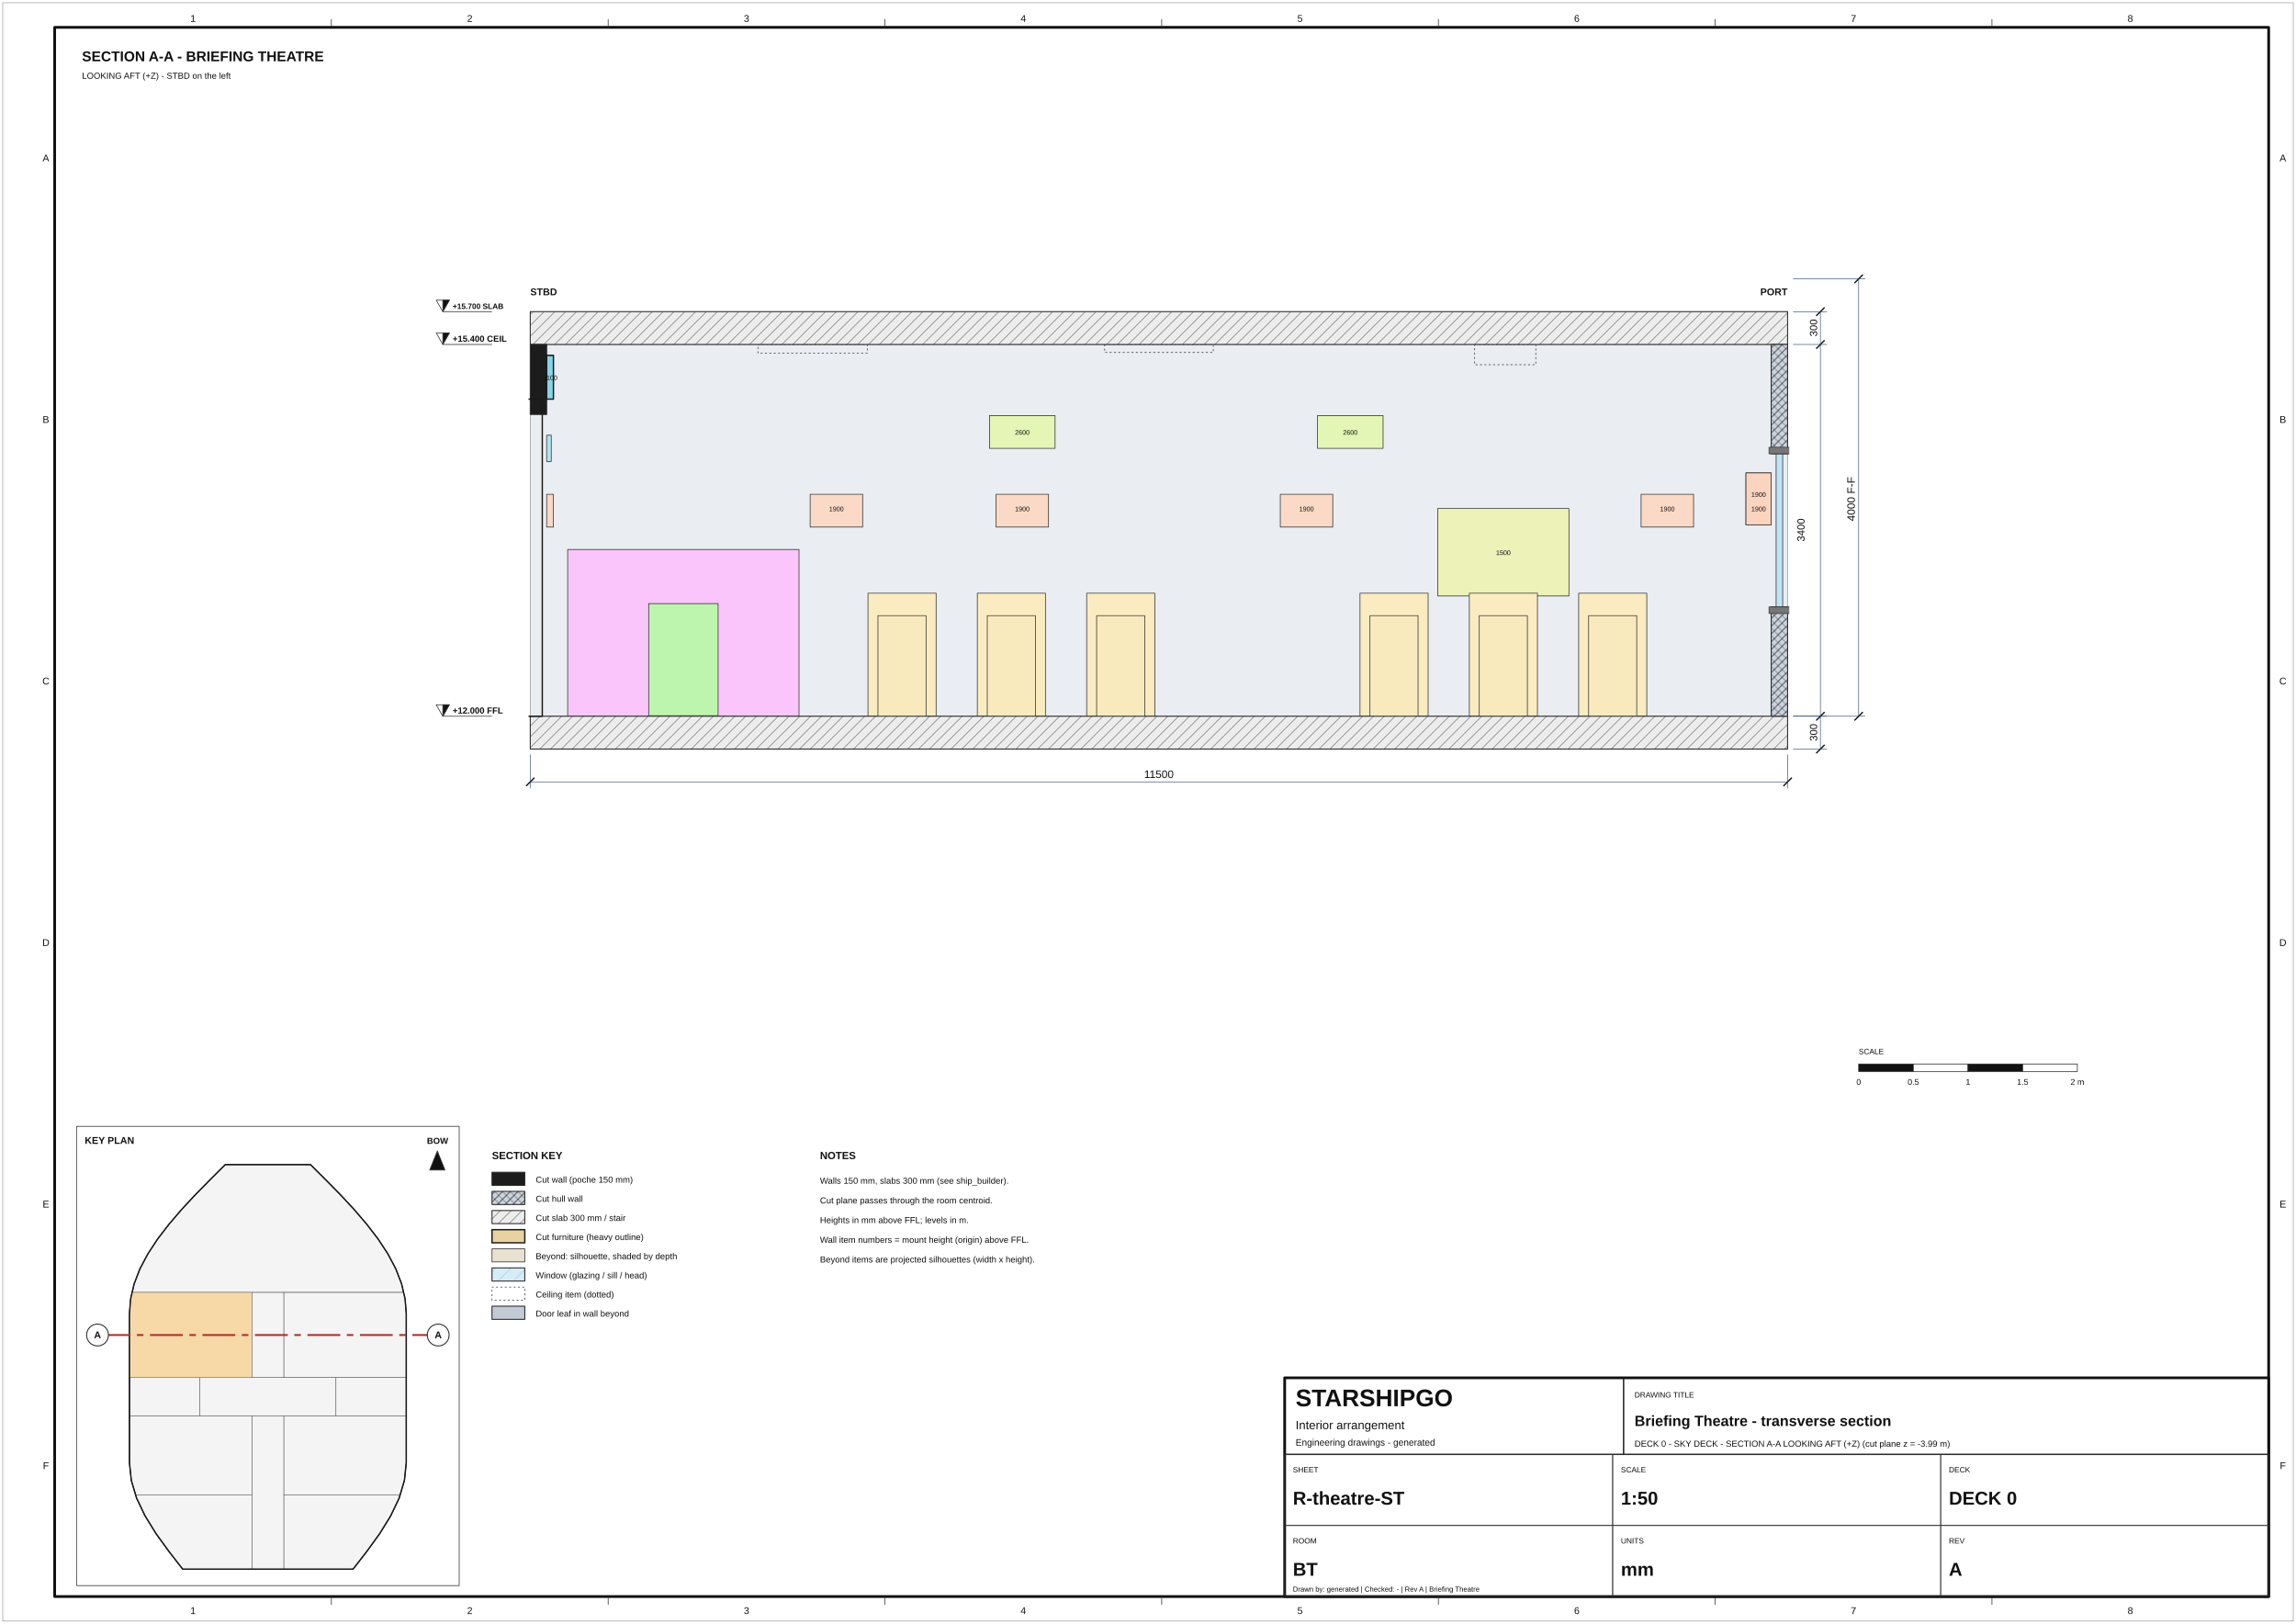
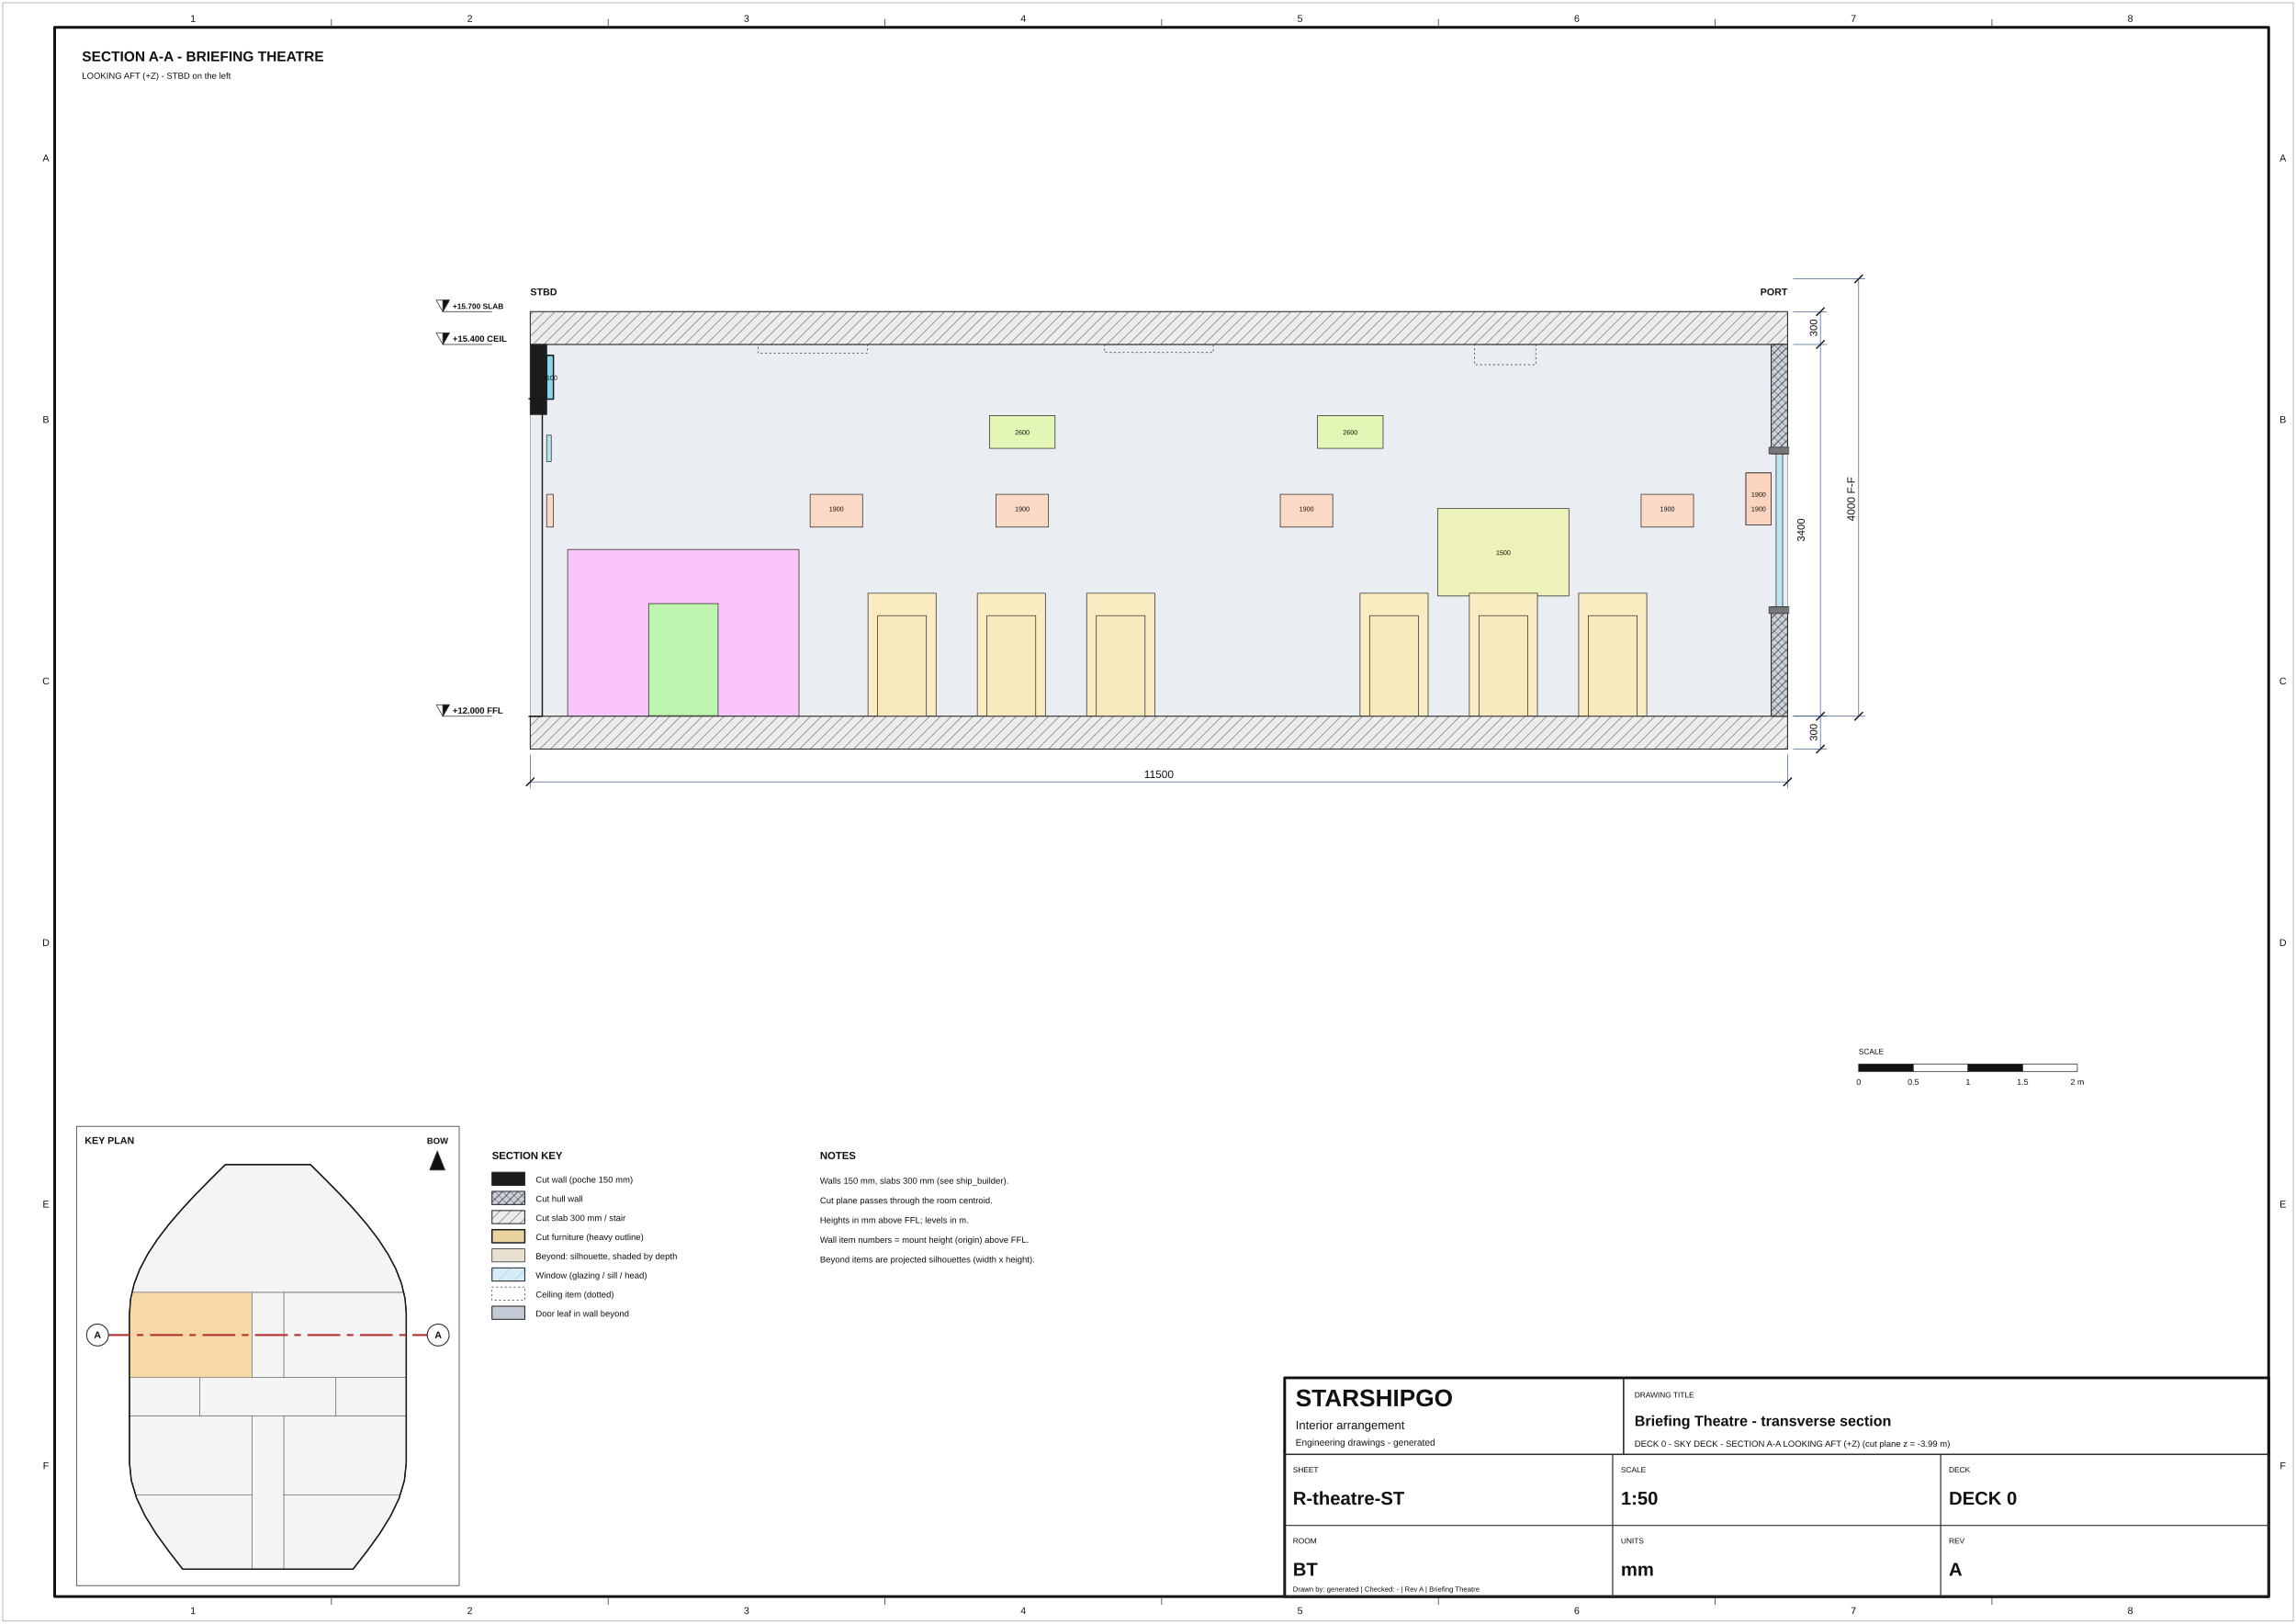
<svg xmlns="http://www.w3.org/2000/svg" width="420mm" height="297mm" viewBox="0 0 420 297">
  <style>
.t{font-family:Arial, Helvetica, 'DejaVu Sans', sans-serif;fill:#111}
.b{font-weight:bold}.i{font-style:italic}
.h{stroke:#111;stroke-width:.5;stroke-linejoin:round;stroke-linecap:round}
.m{stroke:#1a1a1a;stroke-width:.25;stroke-linejoin:round;stroke-linecap:round}
.n{stroke:#2a2a2a;stroke-width:.18;stroke-linejoin:round}
.f{stroke:#333;stroke-width:.13;stroke-linejoin:round}
.x{stroke:#555;stroke-width:.07}
.g{stroke:#9a9a9a;stroke-width:.1}
.gg{stroke:#c4c4c4;stroke-width:.08}
.d{stroke:#1d3c6e;stroke-width:.1}
.dsh{stroke:#222;stroke-width:.18;stroke-dasharray:1.6 .8}
.dot{stroke:#444;stroke-width:.14;stroke-dasharray:.25 .55;stroke-linecap:round}
.hid{stroke:#777;stroke-width:.12;stroke-dasharray:1 .7}
.cl{stroke:#b03030;stroke-width:.12;stroke-dasharray:5 1 1 1}
.cut{stroke:#b03030;stroke-width:.35;stroke-dasharray:6 1.2 1.2 1.2}
.red{stroke:#b03030;stroke-width:.13;stroke-dasharray:1.2 .7}
.none{stroke:none}
.halo{paint-order:stroke;stroke:#fff;stroke-width:.8;stroke-linejoin:round}
</style>
  <defs>
    <pattern id="hSlab" width="1.4" height="1.4" patternUnits="userSpaceOnUse" patternTransform="rotate(45)">
      <rect width="1.4" height="1.4" fill="#ececec" />
      <line x1="0" y1="0" x2="0" y2="1.4" stroke="#222" stroke-width=".13" />
    </pattern>
    <pattern id="hHull" width="1" height="1" patternUnits="userSpaceOnUse" patternTransform="rotate(45)">
      <rect width="1" height="1" fill="#c9d0da" />
      <line x1="0" y1="0" x2="0" y2="1" stroke="#111" stroke-width=".2" />
      <line x1="0" y1="0" x2="1" y2="0" stroke="#111" stroke-width=".1" />
    </pattern>
    <pattern id="hHole" width="1.6" height="1.6" patternUnits="userSpaceOnUse" patternTransform="rotate(-45)">
      <line x1="0" y1="0" x2="0" y2="1.6" stroke="#444" stroke-width=".12" />
    </pattern>
    <pattern id="hZone" width="1.8" height="1.8" patternUnits="userSpaceOnUse" patternTransform="rotate(45)">
      <line x1="0" y1="0" x2="0" y2="1.8" stroke="#d08080" stroke-width=".1" />
    </pattern>
    <pattern id="hPlen" width="1.6" height="1.6" patternUnits="userSpaceOnUse">
      <circle cx=".4" cy=".4" r=".12" fill="#888" />
      <circle cx="1.2" cy="1.2" r=".12" fill="#888" />
    </pattern>
    <pattern id="hGlass" width="2" height="2" patternUnits="userSpaceOnUse" patternTransform="rotate(45)">
      <rect width="2" height="2" fill="#d6ecf7" />
      <line x1="0" y1="0" x2="0" y2="2" stroke="#5a9abb" stroke-width=".08" />
    </pattern>
    <pattern id="hFloor" width="1.2" height="1.2" patternUnits="userSpaceOnUse" patternTransform="rotate(-45)">
      <rect width="1.2" height="1.2" fill="#f2f2f2" />
      <line x1="0" y1="0" x2="0" y2="1.2" stroke="#555" stroke-width=".1" />
    </pattern>
  </defs>
  <rect x="0" y="0" width="420" height="297" fill="#ffffff" />
  <text x="15" y="11.2" font-size="2.6" class="t b">SECTION A-A - BRIEFING THEATRE</text>
  <text x="15" y="14.4" font-size="1.6" class="t" fill="#555">LOOKING AFT (+Z)  -  STBD on the left</text>
  <clipPath id="clipA">
    <rect x="96.7" y="56.7" width="230.6" height="80.6" />
  </clipPath>
  <g clip-path="url(#clipA)">
    <polygon points="97,63 327,63 327,131 97,131" class="x" fill="#eaedf1" />
    <polygon points="300.2,90.4 309.8,90.4 309.8,96.4 300.2,96.4" class="f" fill="#fadac7" />
    <polygon points="234.2,90.4 243.8,90.4 243.8,96.4 234.2,96.4" class="f" fill="#fadac7" />
    <polygon points="182.2,90.4 191.8,90.4 191.8,96.4 182.2,96.4" class="f" fill="#fadac7" />
    <polygon points="148.2,90.4 157.8,90.4 157.8,96.4 148.2,96.4" class="f" fill="#fadac7" />
    <polygon points="181,76 193,76 193,82 181,82" class="f" fill="#e3f6b5" />
    <polygon points="241,76 253,76 253,82 241,82" class="f" fill="#e3f6b5" />
    <polygon points="263,93 287,93 287,109 263,109" class="f" fill="#edf2b9" />
    <polygon points="319.38,86.5 324,86.5 324,96 319.38,96" class="f" fill="#fad9c6" />
    <polygon points="100,90.4 101.24,90.4 101.24,96.4 100,96.4" class="f" fill="#fad8c5" />
    <polygon points="103.84,100.5 146.16,100.5 146.16,131 103.84,131" class="f" fill="#fac5fa" />
    <polygon points="290.22,111.8 299.78,111.8 299.78,131 290.22,131" class="f" fill="#f5cdb0" />
    <polygon points="270.22,111.8 279.78,111.8 279.78,131 270.22,131" class="f" fill="#f5cdb0" />
    <polygon points="250.22,111.8 259.78,111.8 259.78,131 250.22,131" class="f" fill="#f5cdb0" />
    <polygon points="200.22,111.8 209.78,111.8 209.78,131 200.22,131" class="f" fill="#f5cdb0" />
    <polygon points="180.22,111.8 189.78,111.8 189.78,131 180.22,131" class="f" fill="#f5cdb0" />
    <polygon points="160.22,111.8 169.78,111.8 169.78,131 160.22,131" class="f" fill="#f5cdb0" />
    <polygon points="118.66,110.4 131.36,110.4 131.36,130.9 118.66,130.9" class="f" fill="#bef5ae" />
    <polygon points="100,79.6 100.84,79.6 100.84,84.4 100,84.4" class="f" fill="#b2e4f1" />
    <polygon points="288.78,108.5 301.24,108.5 301.24,131 288.78,131" class="f" fill="#faebc1" />
    <polygon points="268.78,108.5 281.24,108.5 281.24,131 268.78,131" class="f" fill="#faebc1" />
    <polygon points="248.78,108.5 261.24,108.5 261.24,131 248.78,131" class="f" fill="#faebc1" />
    <polygon points="198.78,108.5 211.24,108.5 211.24,131 198.78,131" class="f" fill="#faebc1" />
    <polygon points="178.78,108.5 191.24,108.5 191.24,131 178.78,131" class="f" fill="#faebc1" />
    <polygon points="158.78,108.5 171.24,108.5 171.24,131 158.78,131" class="f" fill="#faebc1" />
    <polygon points="269.74,63 280.94,63 280.94,66.7 269.74,66.7" class="dot" fill="none" />
    <polygon points="202.06,63 221.94,63 221.94,64.46 202.06,64.46" class="dot" fill="none" />
    <polygon points="138.66,63 158.66,63 158.66,64.58 138.66,64.58" class="dot" fill="none" />
    <polygon points="319.38,86.5 324,86.5 324,96 319.38,96" class="f" fill="#fad4bf" />
-     <polygon points="290.6,112.6 299.4,112.6 299.4,131.16 290.6,131.16" class="f" fill="#f9eabe" />
-     <polygon points="270.6,112.6 279.4,112.6 279.4,131.16 270.6,131.16" class="f" fill="#f9eabe" />
-     <polygon points="250.6,112.6 259.4,112.6 259.4,131.16 250.6,131.16" class="f" fill="#f9eabe" />
-     <polygon points="200.6,112.6 209.4,112.6 209.4,131.16 200.6,131.16" class="f" fill="#f9eabe" />
-     <polygon points="180.6,112.6 189.4,112.6 189.4,131.16 180.6,131.16" class="f" fill="#f9eabe" />
-     <polygon points="160.6,112.6 169.4,112.6 169.4,131.16 160.6,131.16" class="f" fill="#f9eabe" />
-     <polygon points="94.4,73 99.2,73 99.2,131 94.4,131" class="f" fill="none" />
+     <polygon points="290.54,112.6 299.46,112.6 299.46,131.16 290.54,131.16" class="f" fill="#f9eabe" />
+     <polygon points="270.54,112.6 279.46,112.6 279.46,131.16 270.54,131.16" class="f" fill="#f9eabe" />
+     <polygon points="250.54,112.6 259.46,112.6 259.46,131.16 250.54,131.16" class="f" fill="#f9eabe" />
+     <polygon points="200.54,112.6 209.46,112.6 209.46,131.16 200.54,131.16" class="f" fill="#f9eabe" />
+     <polygon points="180.54,112.6 189.46,112.6 189.46,131.16 180.54,131.16" class="f" fill="#f9eabe" />
+     <polygon points="160.54,112.6 169.46,112.6 169.46,131.16 160.54,131.16" class="f" fill="#f9eabe" />
+     <polygon points="94.4,72.94 99.2,72.94 99.2,131 94.4,131" class="f" fill="none" />
    <polygon points="100,65 101.24,65 101.24,73 100,73" class="f" fill="#ade2f0" />
    <polygon points="97,131 327,131 327,137 97,137" class="n" fill="url(#hSlab)" />
    <polygon points="97,57 327,57 327,63 97,63" class="n" fill="url(#hSlab)" />
    <polygon points="97,63 100,63 100,75.8 97,75.8" class="n" fill="#1c1c1c" />
    <polygon points="324,111 327,111 327,131 324,131" class="n" fill="url(#hHull)" />
    <polygon points="324,63 327,63 327,83 324,83" class="n" fill="url(#hHull)" />
    <polygon points="324.9,83 326.1,83 326.1,111 324.9,111" class="f" fill="#bfe3f5" />
    <polygon points="323.6,111 327.4,111 327.4,112.2 323.6,112.2" class="f" fill="#777" />
    <polygon points="323.6,81.8 327.4,81.8 327.4,83 323.6,83" class="f" fill="#777" />
-     <polygon points="94.4,73 99.2,73 99.2,131 94.4,131" class="m" fill="none" />
+     <polygon points="94.4,72.94 99.2,72.94 99.2,131 94.4,131" class="m" fill="none" />
    <polygon points="100,65 101.24,65 101.24,73 100,73" class="m" fill="#87d5e9" />
  </g>
  <text x="275" y="101.5" font-size="1.2" class="t" text-anchor="middle" fill="#444">1500</text>
  <text x="247" y="79.5" font-size="1.2" class="t" text-anchor="middle" fill="#444">2600</text>
  <text x="187" y="79.5" font-size="1.2" class="t" text-anchor="middle" fill="#444">2600</text>
  <text x="305" y="93.5" font-size="1.2" class="t" text-anchor="middle" fill="#444">1900</text>
  <text x="239" y="93.5" font-size="1.2" class="t" text-anchor="middle" fill="#444">1900</text>
  <text x="187" y="93.5" font-size="1.2" class="t" text-anchor="middle" fill="#444">1900</text>
  <text x="153" y="93.5" font-size="1.2" class="t" text-anchor="middle" fill="#444">1900</text>
  <text x="321.69" y="93.5" font-size="1.2" class="t" text-anchor="middle" fill="#444">1900</text>
  <text x="321.69" y="90.86" font-size="1.2" class="t" text-anchor="middle" fill="#444">1900</text>
  <text x="100.62" y="69.5" font-size="1.2" class="t" text-anchor="middle" fill="#444">3100</text>
  <text x="97" y="54" font-size="1.8" class="t b">STBD</text>
  <text x="327" y="54" font-size="1.8" class="t b" text-anchor="end">PORT</text>
  <line x1="333" y1="137" x2="333" y2="57" class="d" />
  <line x1="332.3" y1="137.7" x2="333.7" y2="136.3" class="m" />
  <line x1="328" y1="137" x2="334.2" y2="137" class="d" />
  <line x1="332.3" y1="131.7" x2="333.7" y2="130.3" class="m" />
  <line x1="328" y1="131" x2="334.2" y2="131" class="d" />
  <line x1="332.3" y1="63.7" x2="333.7" y2="62.3" class="m" />
  <line x1="328" y1="63" x2="334.2" y2="63" class="d" />
  <line x1="332.3" y1="57.7" x2="333.7" y2="56.3" class="m" />
  <line x1="328" y1="57" x2="334.2" y2="57" class="d" />
  <text x="332.4" y="135.54" font-size="1.9" class="t" transform="rotate(-90 332.4 135.54)">300</text>
  <text x="330.1" y="99.05" font-size="1.9" class="t" transform="rotate(-90 330.1 99.05)">3400</text>
  <text x="332.4" y="61.54" font-size="1.9" class="t" transform="rotate(-90 332.4 61.54)">300</text>
  <line x1="340" y1="51" x2="340" y2="131" class="d" />
  <line x1="339.3" y1="51.7" x2="340.7" y2="50.3" class="m" />
  <line x1="339.3" y1="131.7" x2="340.7" y2="130.3" class="m" />
  <line x1="328" y1="51" x2="341.2" y2="51" class="d" />
  <line x1="328" y1="131" x2="341.2" y2="131" class="d" />
  <text x="339.3" y="95.32" font-size="2" class="t" transform="rotate(-90 339.3 95.32)">4000 F-F</text>
  <line x1="81" y1="131" x2="90" y2="131" class="f" />
  <polygon points="81,131 79.8,128.9 82.2,128.9" class="f" fill="#fff" />
  <polygon points="81,131 82.2,128.9 81,128.9" class="f" fill="#111" />
  <text x="82.8" y="130.5" font-size="1.6" class="t b">+12.000 FFL</text>
  <line x1="81" y1="63" x2="90" y2="63" class="f" />
  <polygon points="81,63 79.8,60.9 82.2,60.9" class="f" fill="#fff" />
  <polygon points="81,63 82.2,60.9 81,60.9" class="f" fill="#111" />
  <text x="82.8" y="62.5" font-size="1.6" class="t b">+15.400 CEIL</text>
  <line x1="81" y1="57" x2="90" y2="57" class="f" />
  <polygon points="81,57 79.8,54.9 82.2,54.9" class="f" fill="#fff" />
  <polygon points="81,57 82.2,54.9 81,54.9" class="f" fill="#111" />
  <text x="82.8" y="56.5" font-size="1.4" class="t b">+15.700 SLAB</text>
  <line x1="97" y1="143" x2="327" y2="143" class="d" />
  <line x1="96.3" y1="143.7" x2="97.7" y2="142.3" class="m" />
  <line x1="326.3" y1="143.7" x2="327.7" y2="142.3" class="m" />
  <line x1="97" y1="138" x2="97" y2="144.2" class="d" />
  <line x1="327" y1="138" x2="327" y2="144.2" class="d" />
  <text x="212" y="142.3" font-size="2" class="t" text-anchor="middle">11500</text>
  <text x="340" y="192.8" font-size="1.4" class="t" fill="#666">SCALE</text>
  <rect x="340" y="194.6" width="10" height="1.4" class="f" fill="#111" />
  <rect x="350" y="194.6" width="10" height="1.4" class="f" fill="#fff" />
  <rect x="360" y="194.6" width="10" height="1.4" class="f" fill="#111" />
  <rect x="370" y="194.6" width="10" height="1.4" class="f" fill="#fff" />
  <text x="340" y="198.4" font-size="1.5" class="t" text-anchor="middle">0</text>
  <text x="350" y="198.4" font-size="1.5" class="t" text-anchor="middle">0.5</text>
  <text x="360" y="198.4" font-size="1.5" class="t" text-anchor="middle">1</text>
  <text x="370" y="198.4" font-size="1.5" class="t" text-anchor="middle">1.5</text>
  <text x="380" y="198.4" font-size="1.5" class="t" text-anchor="middle">2 m</text>
  <rect x="14" y="206" width="70" height="84" class="f" fill="none" />
  <text x="15.5" y="209.2" font-size="1.8" class="t b">KEY PLAN</text>
  <polygon points="56.79,213 59.53,215.73 62.21,218.45 64.75,221.18 67.09,223.91 69.18,226.63 70.97,229.36 72.41,232.08 73.46,234.81 74.1,237.54 74.32,240.26 74.32,267.53 73.98,270.77 73.01,274.02 71.46,277.26 69.45,280.51 67.1,283.75 64.58,287 33.42,287 30.9,283.75 28.55,280.51 26.54,277.26 24.99,274.02 24.02,270.77 23.68,267.53 23.68,240.26 23.9,237.54 24.54,234.81 25.59,232.08 27.03,229.36 28.82,226.63 30.91,223.91 33.25,221.18 35.79,218.45 38.47,215.73 41.21,213" class="n" fill="#f4f4f4" />
  <polygon points="46.08,236.37 51.92,236.37 51.92,251.95 46.08,251.95" class="x" fill="none" />
  <polygon points="46.08,258.96 51.92,258.96 51.92,287 46.08,287" class="x" fill="none" />
  <polygon points="36.54,251.95 61.46,251.95 61.46,258.96 36.54,258.96" class="x" fill="none" />
  <polygon points="23.68,251.95 36.54,251.95 36.54,258.96 23.68,258.96" class="x" fill="none" />
  <polygon points="61.46,251.95 74.32,251.95 74.32,258.96 61.46,258.96" class="x" fill="none" />
  <polygon points="24.54,234.81 25.59,232.08 27.03,229.36 28.82,226.63 30.91,223.91 33.25,221.18 35.79,218.45 38.47,215.73 41.21,213 56.79,213 59.53,215.73 62.21,218.45 64.75,221.18 67.09,223.91 69.18,226.63 70.97,229.36 72.41,232.08 73.46,234.81 73.83,236.37 24.17,236.37" class="x" fill="none" />
  <polygon points="23.68,240.26 23.9,237.54 24.17,236.37 46.08,236.37 46.08,251.95 23.68,251.95" class="x" fill="#f7d9a8" />
  <polygon points="51.92,236.37 73.83,236.37 74.1,237.54 74.32,240.26 74.32,251.95 51.92,251.95" class="x" fill="none" />
  <polygon points="24.02,270.77 23.68,267.53 23.68,258.96 46.08,258.96 46.08,273.37 24.79,273.37" class="x" fill="none" />
  <polygon points="30.9,283.75 28.55,280.51 26.54,277.26 24.99,274.02 24.79,273.37 46.08,273.37 46.08,287 33.42,287" class="x" fill="none" />
  <polygon points="51.92,258.96 74.32,258.96 74.32,267.53 73.98,270.77 73.21,273.37 51.92,273.37" class="x" fill="none" />
  <polygon points="51.92,273.37 73.21,273.37 73.01,274.02 71.46,277.26 69.45,280.51 67.1,283.75 64.58,287 51.92,287" class="x" fill="none" />
  <polygon points="56.79,213 59.53,215.73 62.21,218.45 64.75,221.18 67.09,223.91 69.18,226.63 70.97,229.36 72.41,232.08 73.46,234.81 74.1,237.54 74.32,240.26 74.32,267.53 73.98,270.77 73.01,274.02 71.46,277.26 69.45,280.51 67.1,283.75 64.58,287 33.42,287 30.9,283.75 28.55,280.51 26.54,277.26 24.99,274.02 24.02,270.77 23.68,267.53 23.68,240.26 23.9,237.54 24.54,234.81 25.59,232.08 27.03,229.36 28.82,226.63 30.91,223.91 33.25,221.18 35.79,218.45 38.47,215.73 41.21,213" class="m" fill="none" />
  <line x1="17.84" y1="244.17" x2="80.16" y2="244.17" class="cut" />
  <circle cx="17.84" cy="244.17" r="2" class="n" fill="#fff" />
  <text x="17.84" y="244.77" font-size="1.8" class="t b" text-anchor="middle">A</text>
  <circle cx="80.16" cy="244.17" r="2" class="n" fill="#fff" />
  <text x="80.16" y="244.77" font-size="1.8" class="t b" text-anchor="middle">A</text>
  <text x="82" y="209.2" font-size="1.6" class="t b" text-anchor="end">BOW</text>
  <polygon points="80,210.5 81.4,214 78.6,214" class="f" fill="#111" />
  <text x="90" y="212" font-size="1.9" class="t b">SECTION KEY</text>
  <rect x="90" y="214.4" width="6" height="2.4" class="n" fill="#1c1c1c" />
  <text x="98" y="216.3" font-size="1.6" class="t">Cut wall (poche 150 mm)</text>
  <rect x="90" y="217.9" width="6" height="2.4" class="n" fill="url(#hHull)" />
  <text x="98" y="219.8" font-size="1.6" class="t">Cut hull wall</text>
  <rect x="90" y="221.4" width="6" height="2.4" class="n" fill="url(#hSlab)" />
  <text x="98" y="223.3" font-size="1.6" class="t">Cut slab 300 mm / stair</text>
  <rect x="90" y="224.9" width="6" height="2.4" class="m" fill="#e8d2a0" />
  <text x="98" y="226.8" font-size="1.6" class="t">Cut furniture (heavy outline)</text>
  <rect x="90" y="228.4" width="6" height="2.4" class="f" fill="#e8e0d0" />
  <text x="98" y="230.3" font-size="1.6" class="t">Beyond: silhouette, shaded by depth</text>
  <rect x="90" y="231.9" width="6" height="2.4" class="n" fill="url(#hGlass)" />
  <text x="98" y="233.8" font-size="1.6" class="t">Window (glazing / sill / head)</text>
  <rect x="90" y="235.4" width="6" height="2.4" class="dot" fill="none" />
  <text x="98" y="237.3" font-size="1.6" class="t">Ceiling item (dotted)</text>
  <rect x="90" y="238.9" width="6" height="2.4" class="n" fill="#c3cad6" />
  <text x="98" y="240.8" font-size="1.6" class="t">Door leaf in wall beyond</text>
  <text x="150" y="212" font-size="1.9" class="t b">NOTES</text>
  <text x="150" y="216.5" font-size="1.6" class="t">Walls 150 mm, slabs 300 mm (see ship_builder).</text>
  <text x="150" y="220.1" font-size="1.6" class="t">Cut plane passes through the room centroid.</text>
  <text x="150" y="223.7" font-size="1.6" class="t">Heights in mm above FFL; levels in m.</text>
  <text x="150" y="227.3" font-size="1.6" class="t">Wall item numbers = mount height (origin) above FFL.</text>
  <text x="150" y="230.9" font-size="1.6" class="t">Beyond items are projected silhouettes (width x height).</text>
  <rect x="0.5" y="0.5" width="419" height="296" class="x" fill="none" />
  <rect x="10" y="5" width="405" height="287" class="h" fill="none" />
  <text x="35.31" y="4" font-size="1.8" class="t" text-anchor="middle">1</text>
  <text x="35.31" y="295.2" font-size="1.8" class="t" text-anchor="middle">1</text>
  <text x="85.94" y="4" font-size="1.8" class="t" text-anchor="middle">2</text>
  <text x="85.94" y="295.2" font-size="1.8" class="t" text-anchor="middle">2</text>
  <line x1="60.62" y1="3.5" x2="60.62" y2="5" class="f" />
  <line x1="60.62" y1="292" x2="60.62" y2="293.5" class="f" />
  <text x="136.56" y="4" font-size="1.8" class="t" text-anchor="middle">3</text>
  <text x="136.56" y="295.2" font-size="1.8" class="t" text-anchor="middle">3</text>
  <line x1="111.25" y1="3.5" x2="111.25" y2="5" class="f" />
  <line x1="111.25" y1="292" x2="111.25" y2="293.5" class="f" />
  <text x="187.19" y="4" font-size="1.8" class="t" text-anchor="middle">4</text>
  <text x="187.19" y="295.2" font-size="1.8" class="t" text-anchor="middle">4</text>
  <line x1="161.88" y1="3.5" x2="161.88" y2="5" class="f" />
  <line x1="161.88" y1="292" x2="161.88" y2="293.5" class="f" />
  <text x="237.81" y="4" font-size="1.8" class="t" text-anchor="middle">5</text>
  <text x="237.81" y="295.2" font-size="1.8" class="t" text-anchor="middle">5</text>
  <line x1="212.5" y1="3.5" x2="212.5" y2="5" class="f" />
  <line x1="212.5" y1="292" x2="212.5" y2="293.5" class="f" />
  <text x="288.44" y="4" font-size="1.8" class="t" text-anchor="middle">6</text>
  <text x="288.44" y="295.2" font-size="1.8" class="t" text-anchor="middle">6</text>
  <line x1="263.12" y1="3.5" x2="263.12" y2="5" class="f" />
  <line x1="263.12" y1="292" x2="263.12" y2="293.5" class="f" />
  <text x="339.06" y="4" font-size="1.8" class="t" text-anchor="middle">7</text>
  <text x="339.06" y="295.2" font-size="1.8" class="t" text-anchor="middle">7</text>
  <line x1="313.75" y1="3.5" x2="313.75" y2="5" class="f" />
  <line x1="313.75" y1="292" x2="313.75" y2="293.5" class="f" />
  <text x="389.69" y="4" font-size="1.8" class="t" text-anchor="middle">8</text>
  <text x="389.69" y="295.2" font-size="1.8" class="t" text-anchor="middle">8</text>
  <line x1="364.38" y1="3.5" x2="364.38" y2="5" class="f" />
  <line x1="364.38" y1="292" x2="364.38" y2="293.5" class="f" />
  <text x="8.4" y="29.52" font-size="1.8" class="t" text-anchor="middle">A</text>
  <text x="417.6" y="29.52" font-size="1.8" class="t" text-anchor="middle">A</text>
  <text x="8.4" y="77.35" font-size="1.8" class="t" text-anchor="middle">B</text>
  <text x="417.6" y="77.35" font-size="1.8" class="t" text-anchor="middle">B</text>
  <text x="8.4" y="125.18" font-size="1.8" class="t" text-anchor="middle">C</text>
  <text x="417.6" y="125.18" font-size="1.8" class="t" text-anchor="middle">C</text>
  <text x="8.4" y="173.02" font-size="1.8" class="t" text-anchor="middle">D</text>
  <text x="417.6" y="173.02" font-size="1.8" class="t" text-anchor="middle">D</text>
  <text x="8.4" y="220.85" font-size="1.8" class="t" text-anchor="middle">E</text>
  <text x="417.6" y="220.85" font-size="1.8" class="t" text-anchor="middle">E</text>
  <text x="8.4" y="268.68" font-size="1.8" class="t" text-anchor="middle">F</text>
  <text x="417.6" y="268.68" font-size="1.8" class="t" text-anchor="middle">F</text>
  <rect x="235" y="252" width="180" height="40" class="h" fill="#ffffff" />
  <line x1="235" y1="266" x2="415" y2="266" class="m" />
  <line x1="297" y1="252" x2="297" y2="266" class="m" />
  <text x="237" y="257.2" font-size="4.4" class="t b">STARSHIPGO</text>
  <text x="237" y="261.4" font-size="2.2" class="t">Interior arrangement</text>
  <text x="237" y="264.4" font-size="1.7" class="t" fill="#444">Engineering drawings - generated</text>
  <text x="299" y="255.6" font-size="1.4" class="t" fill="#666">DRAWING TITLE</text>
  <text x="299" y="260.8" font-size="2.7" class="t b">Briefing Theatre - transverse section</text>
  <text x="299" y="264.6" font-size="1.6" class="t">DECK 0 - SKY DECK  -  SECTION A-A LOOKING AFT (+Z)  (cut plane z = -3.99 m)</text>
  <rect x="235" y="266" width="60" height="13" class="f" fill="none" />
  <text x="236.5" y="269.3" font-size="1.4" class="t" fill="#666">SHEET</text>
  <text x="236.5" y="275.2" font-size="3.4" class="t b">R-theatre-ST</text>
  <rect x="295" y="266" width="60" height="13" class="f" fill="none" />
  <text x="296.5" y="269.3" font-size="1.4" class="t" fill="#666">SCALE</text>
  <text x="296.5" y="275.2" font-size="3.4" class="t b">1:50</text>
  <rect x="355" y="266" width="60" height="13" class="f" fill="none" />
  <text x="356.5" y="269.3" font-size="1.4" class="t" fill="#666">DECK</text>
  <text x="356.5" y="275.2" font-size="3.4" class="t b">DECK 0</text>
  <rect x="235" y="279" width="60" height="13" class="f" fill="none" />
  <text x="236.5" y="282.3" font-size="1.4" class="t" fill="#666">ROOM</text>
  <text x="236.5" y="288.2" font-size="3.4" class="t b">BT</text>
  <rect x="295" y="279" width="60" height="13" class="f" fill="none" />
  <text x="296.5" y="282.3" font-size="1.4" class="t" fill="#666">UNITS</text>
  <text x="296.5" y="288.2" font-size="3.4" class="t b">mm</text>
  <rect x="355" y="279" width="60" height="13" class="f" fill="none" />
  <text x="356.5" y="282.3" font-size="1.4" class="t" fill="#666">REV</text>
  <text x="356.5" y="288.2" font-size="3.4" class="t b">A</text>
  <text x="236.5" y="291.1" font-size="1.3" class="t" fill="#555">Drawn by: generated   |   Checked: -   |   Rev A   |   Briefing Theatre</text>
</svg>
